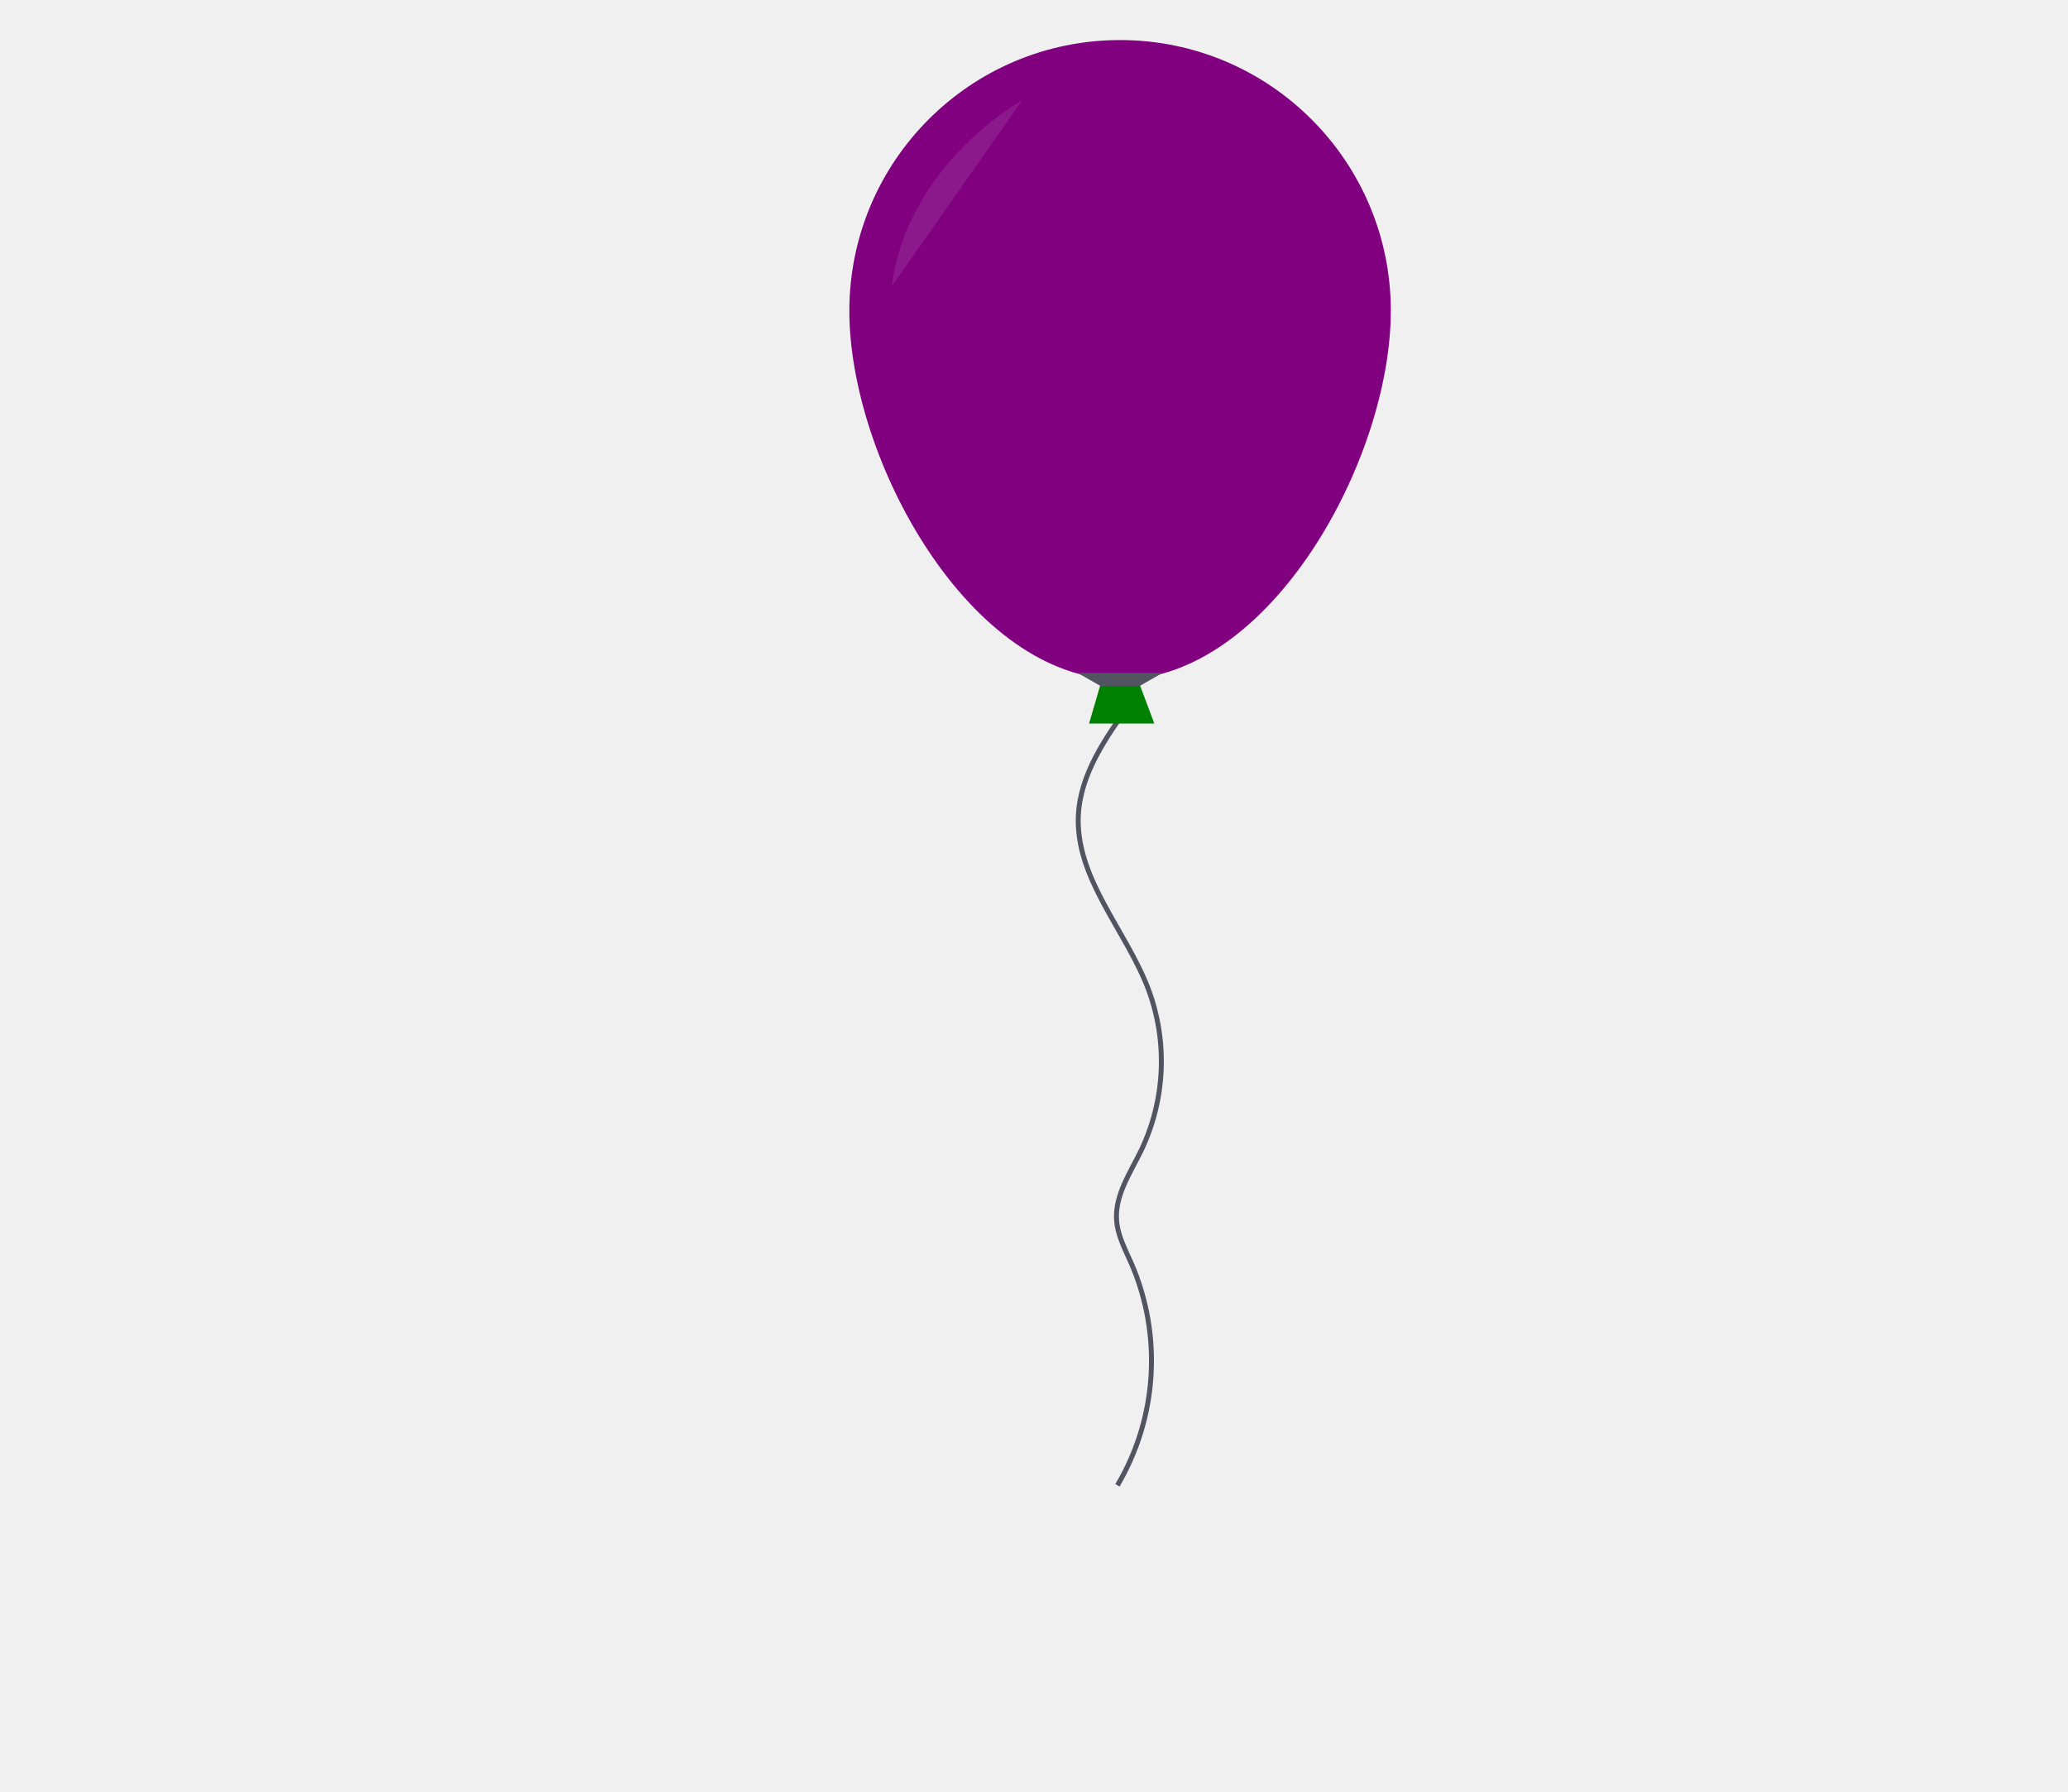
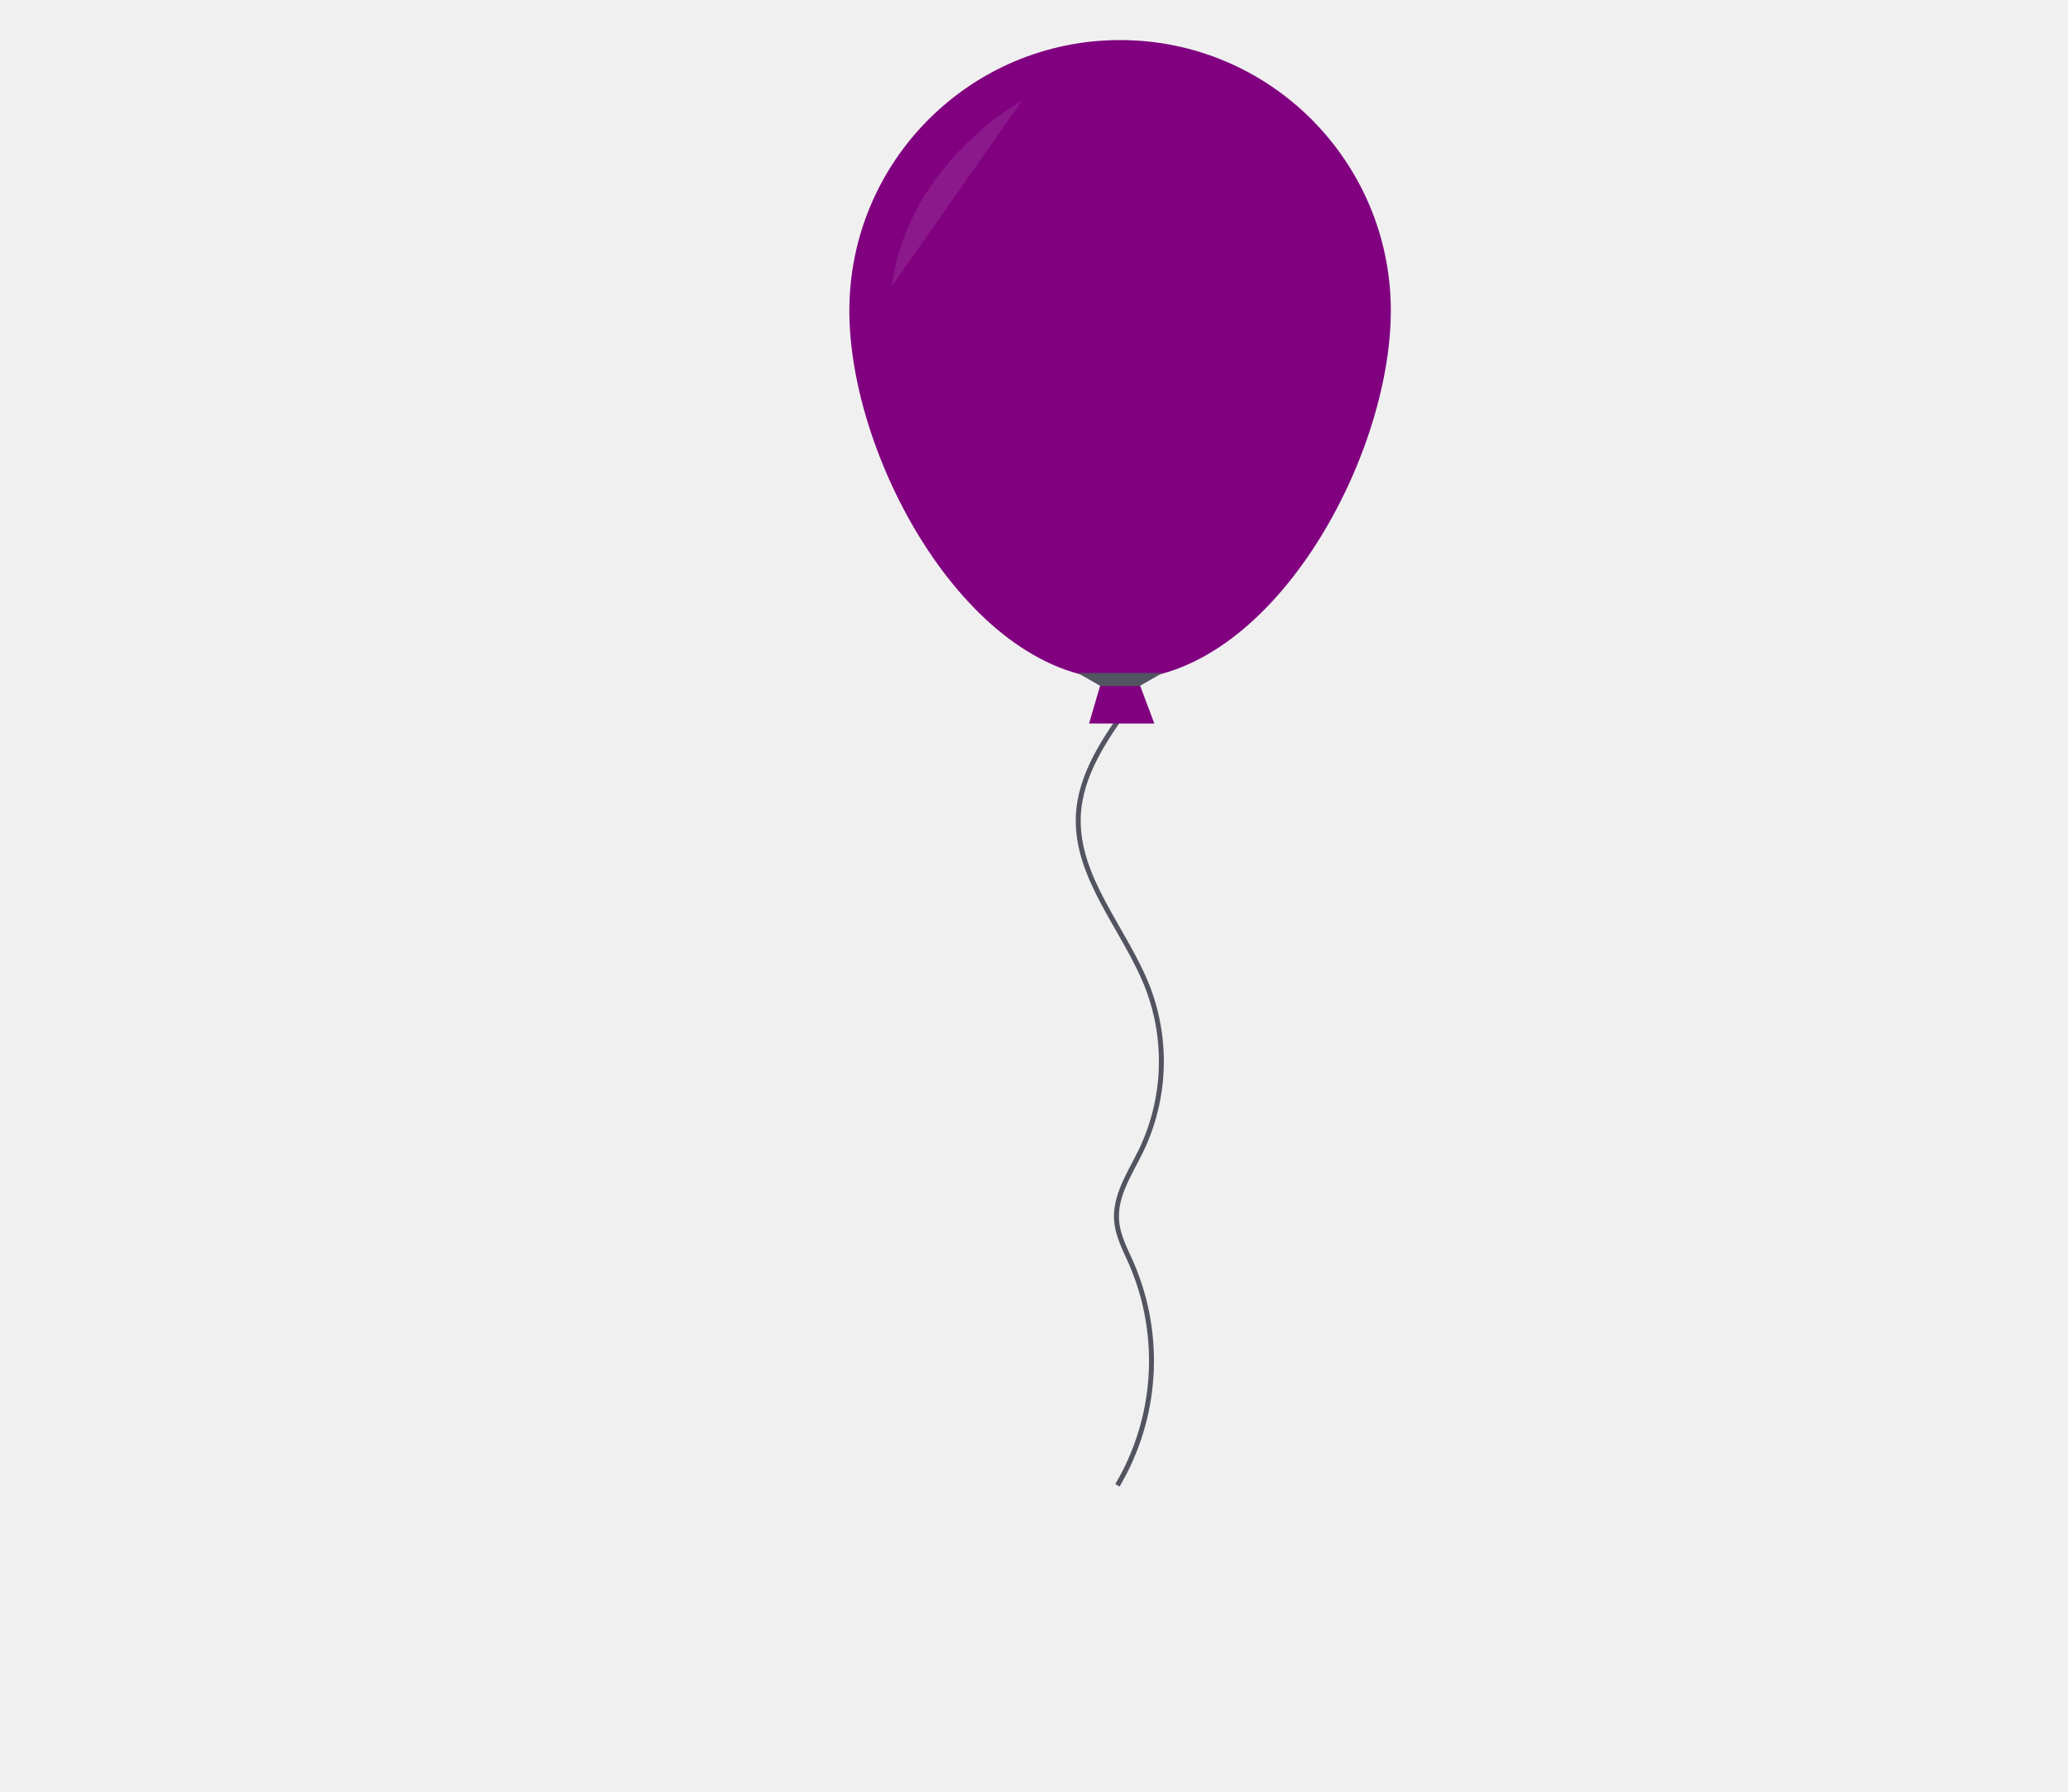
<svg xmlns="http://www.w3.org/2000/svg" id="683d3690-e1ab-45db-97b8-9484a1649262" data-name="Layer 1" width="839.2" height="727.08" viewBox="0 0 839.2 727.08">
  <path d="M637.45,372.4c-9.72,13.55-19.81,28.12-20.64,44.78-1.27,25.59,19.2,46.52,28.34,70.46a83.74,83.74,0,0,1-2.81,65.5c-4.46,9.22-10.82,18.38-10,28.59.47,6.23,3.59,11.9,6.1,17.63a99.4,99.4,0,0,1-5.77,89.75" transform="translate(-180.4 -86.46)" fill="none" stroke-miterlimit="10" stroke-width="2" stroke="url(#1a6f3992-5825-4187-85b9-fb55ca803b83)" />
  <path d="M638.65,372.4C628.94,386,618.85,400.53,618,417.18c-1.27,25.59,19.2,46.52,28.34,70.46a83.74,83.74,0,0,1-2.81,65.5c-4.46,9.22-10.82,18.38-10,28.59.47,6.23,3.59,11.9,6.1,17.63a99.4,99.4,0,0,1-5.77,89.75" transform="translate(-180.4 -86.46)" fill="none" stroke="#535461" stroke-miterlimit="10" stroke-width="2" />
-   <polygon points="468.43 293.56 441.95 293.56 446.59 277.68 462.47 277.68 468.43 293.56" fill="green" />
+   <polygon points="468.43 293.56 441.95 293.56 446.59 277.68 462.47 277.68 468.43 293.56" fill="purple" />
  <path d="M744.79,212.58c0,60.68-49.19,149.57-109.86,149.57s-109.86-88.9-109.86-149.57a109.86,109.86,0,0,1,219.73,0Z" transform="translate(-180.4 -86.46)" fill="purple" />
  <polygon points="462.47 278.34 446.59 278.34 437.32 273.04 471.74 273.04 462.47 278.34" fill="#535461" />
  <path d="M595.22,127.2s-46.33,25.15-52.95,75.45" transform="translate(-180.4 -86.46)" fill="#fff" opacity="0.1" />
</svg>
